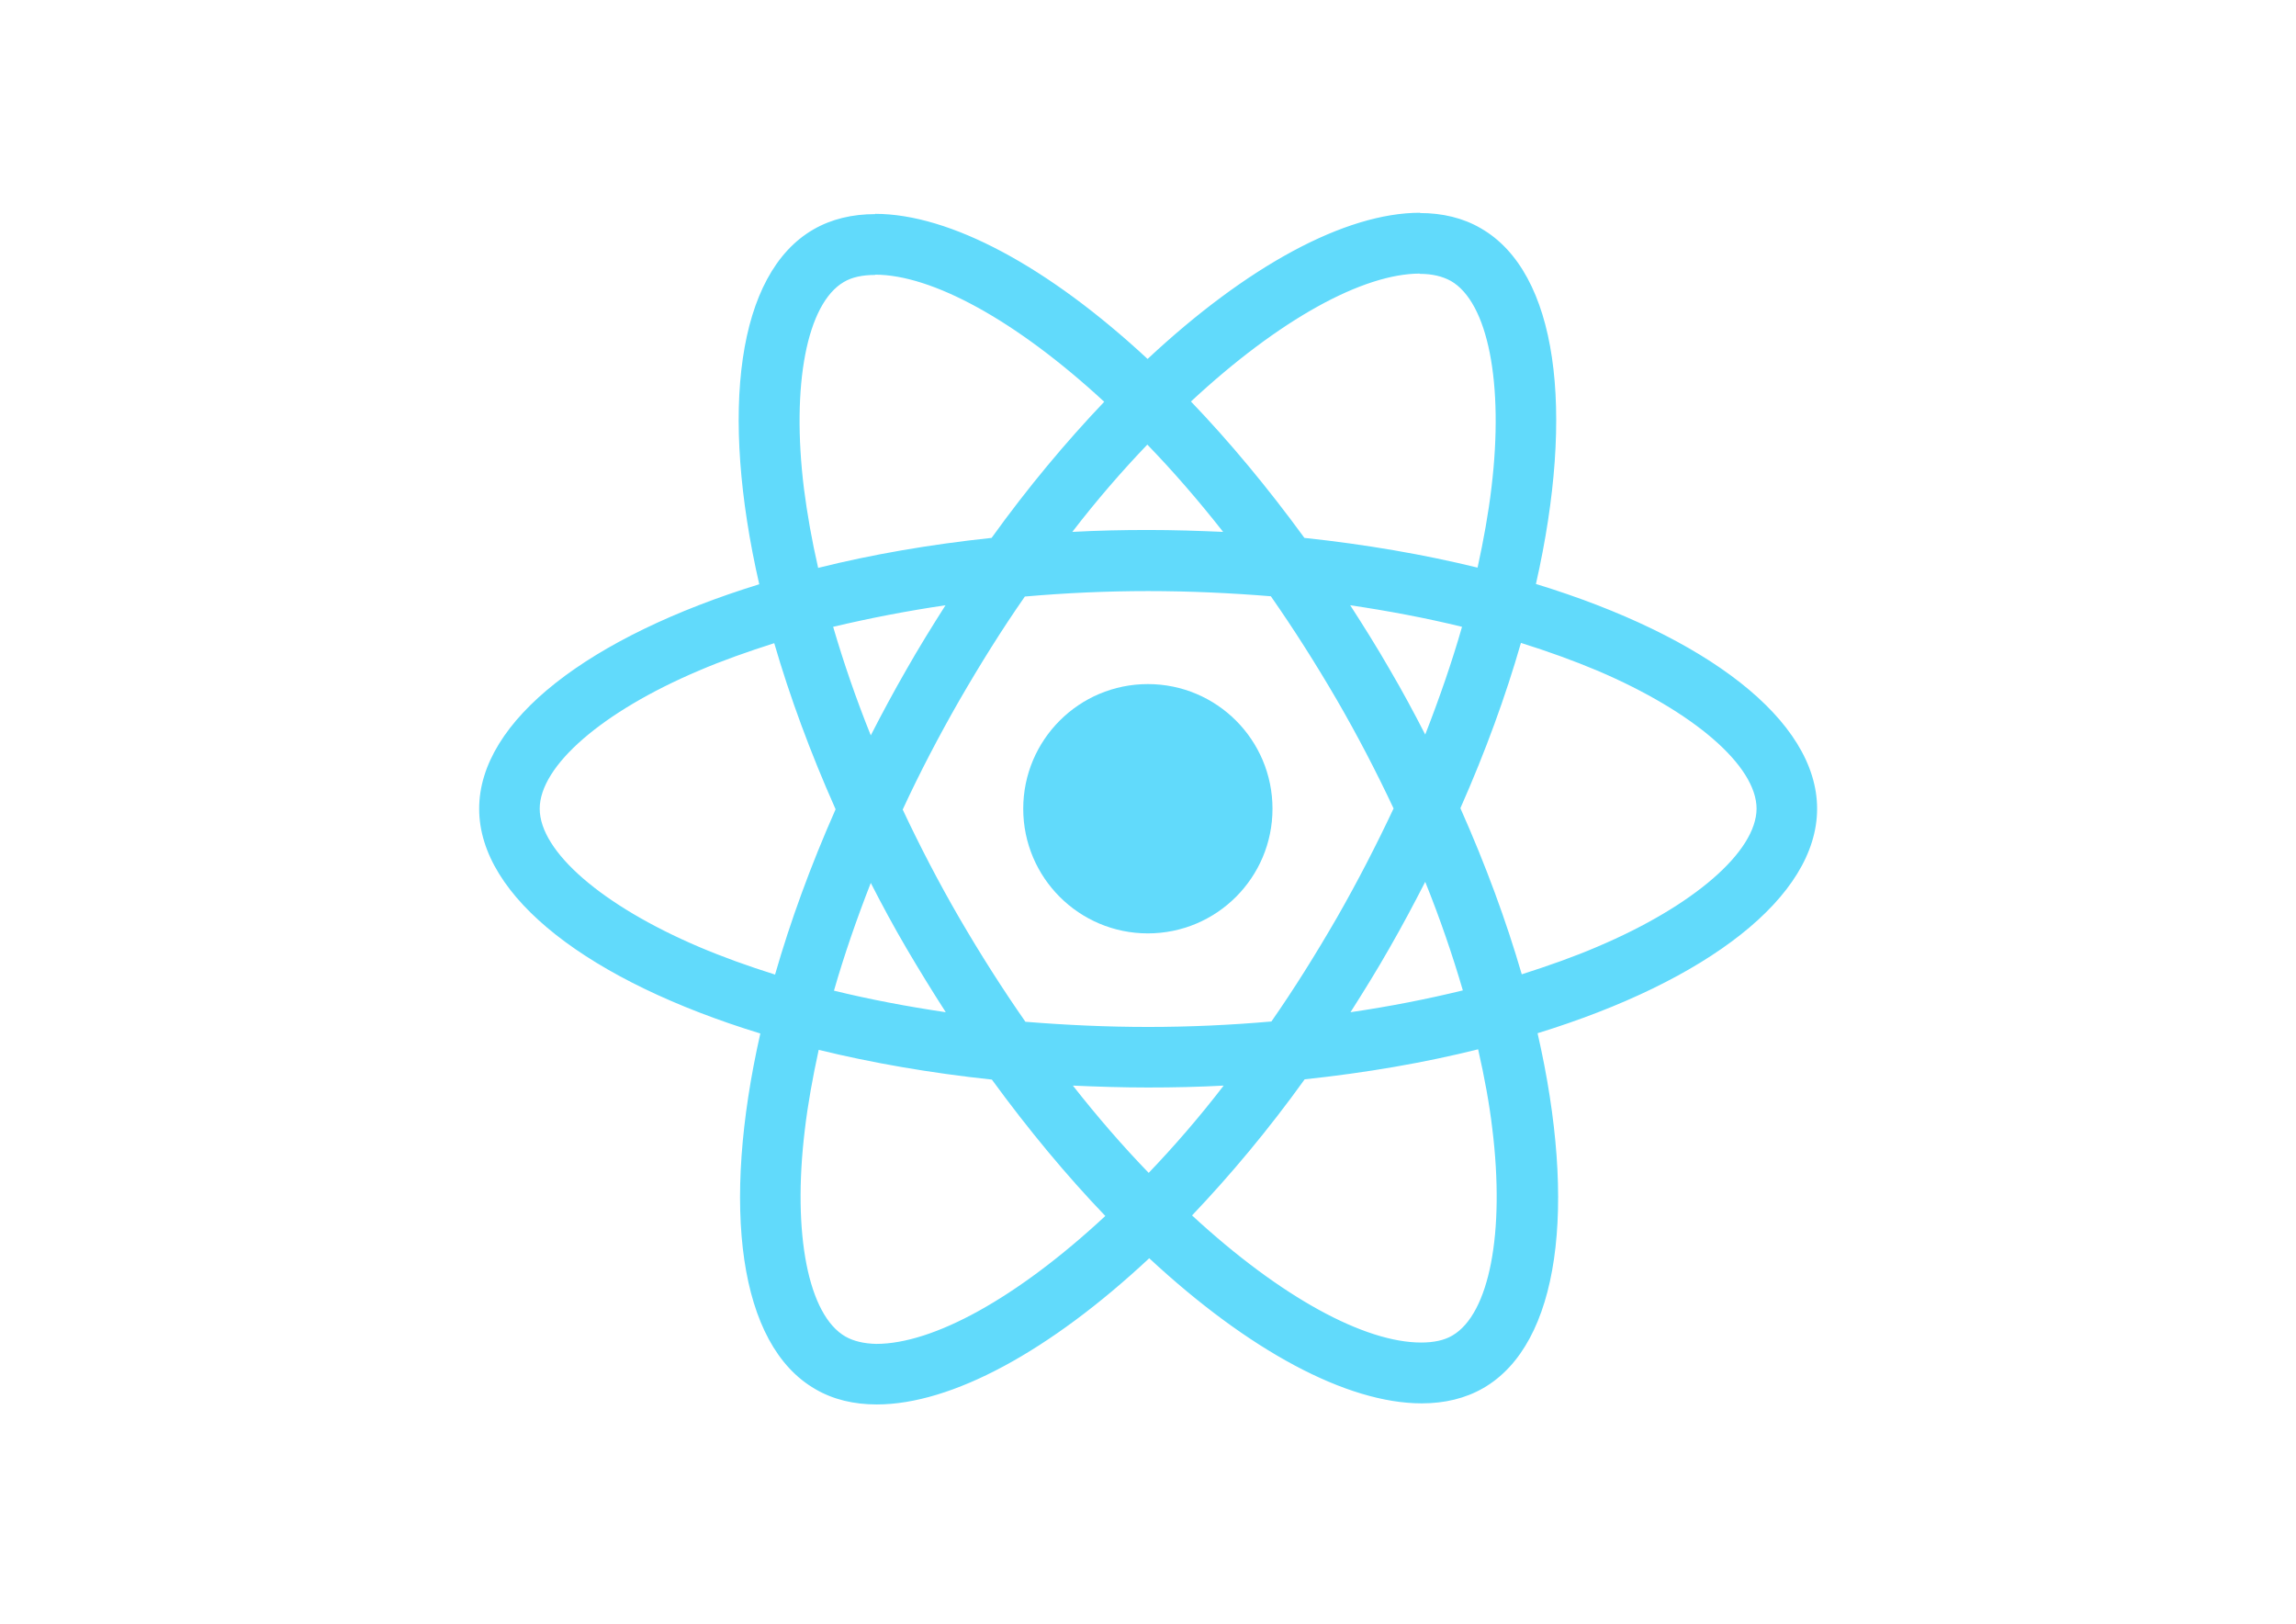
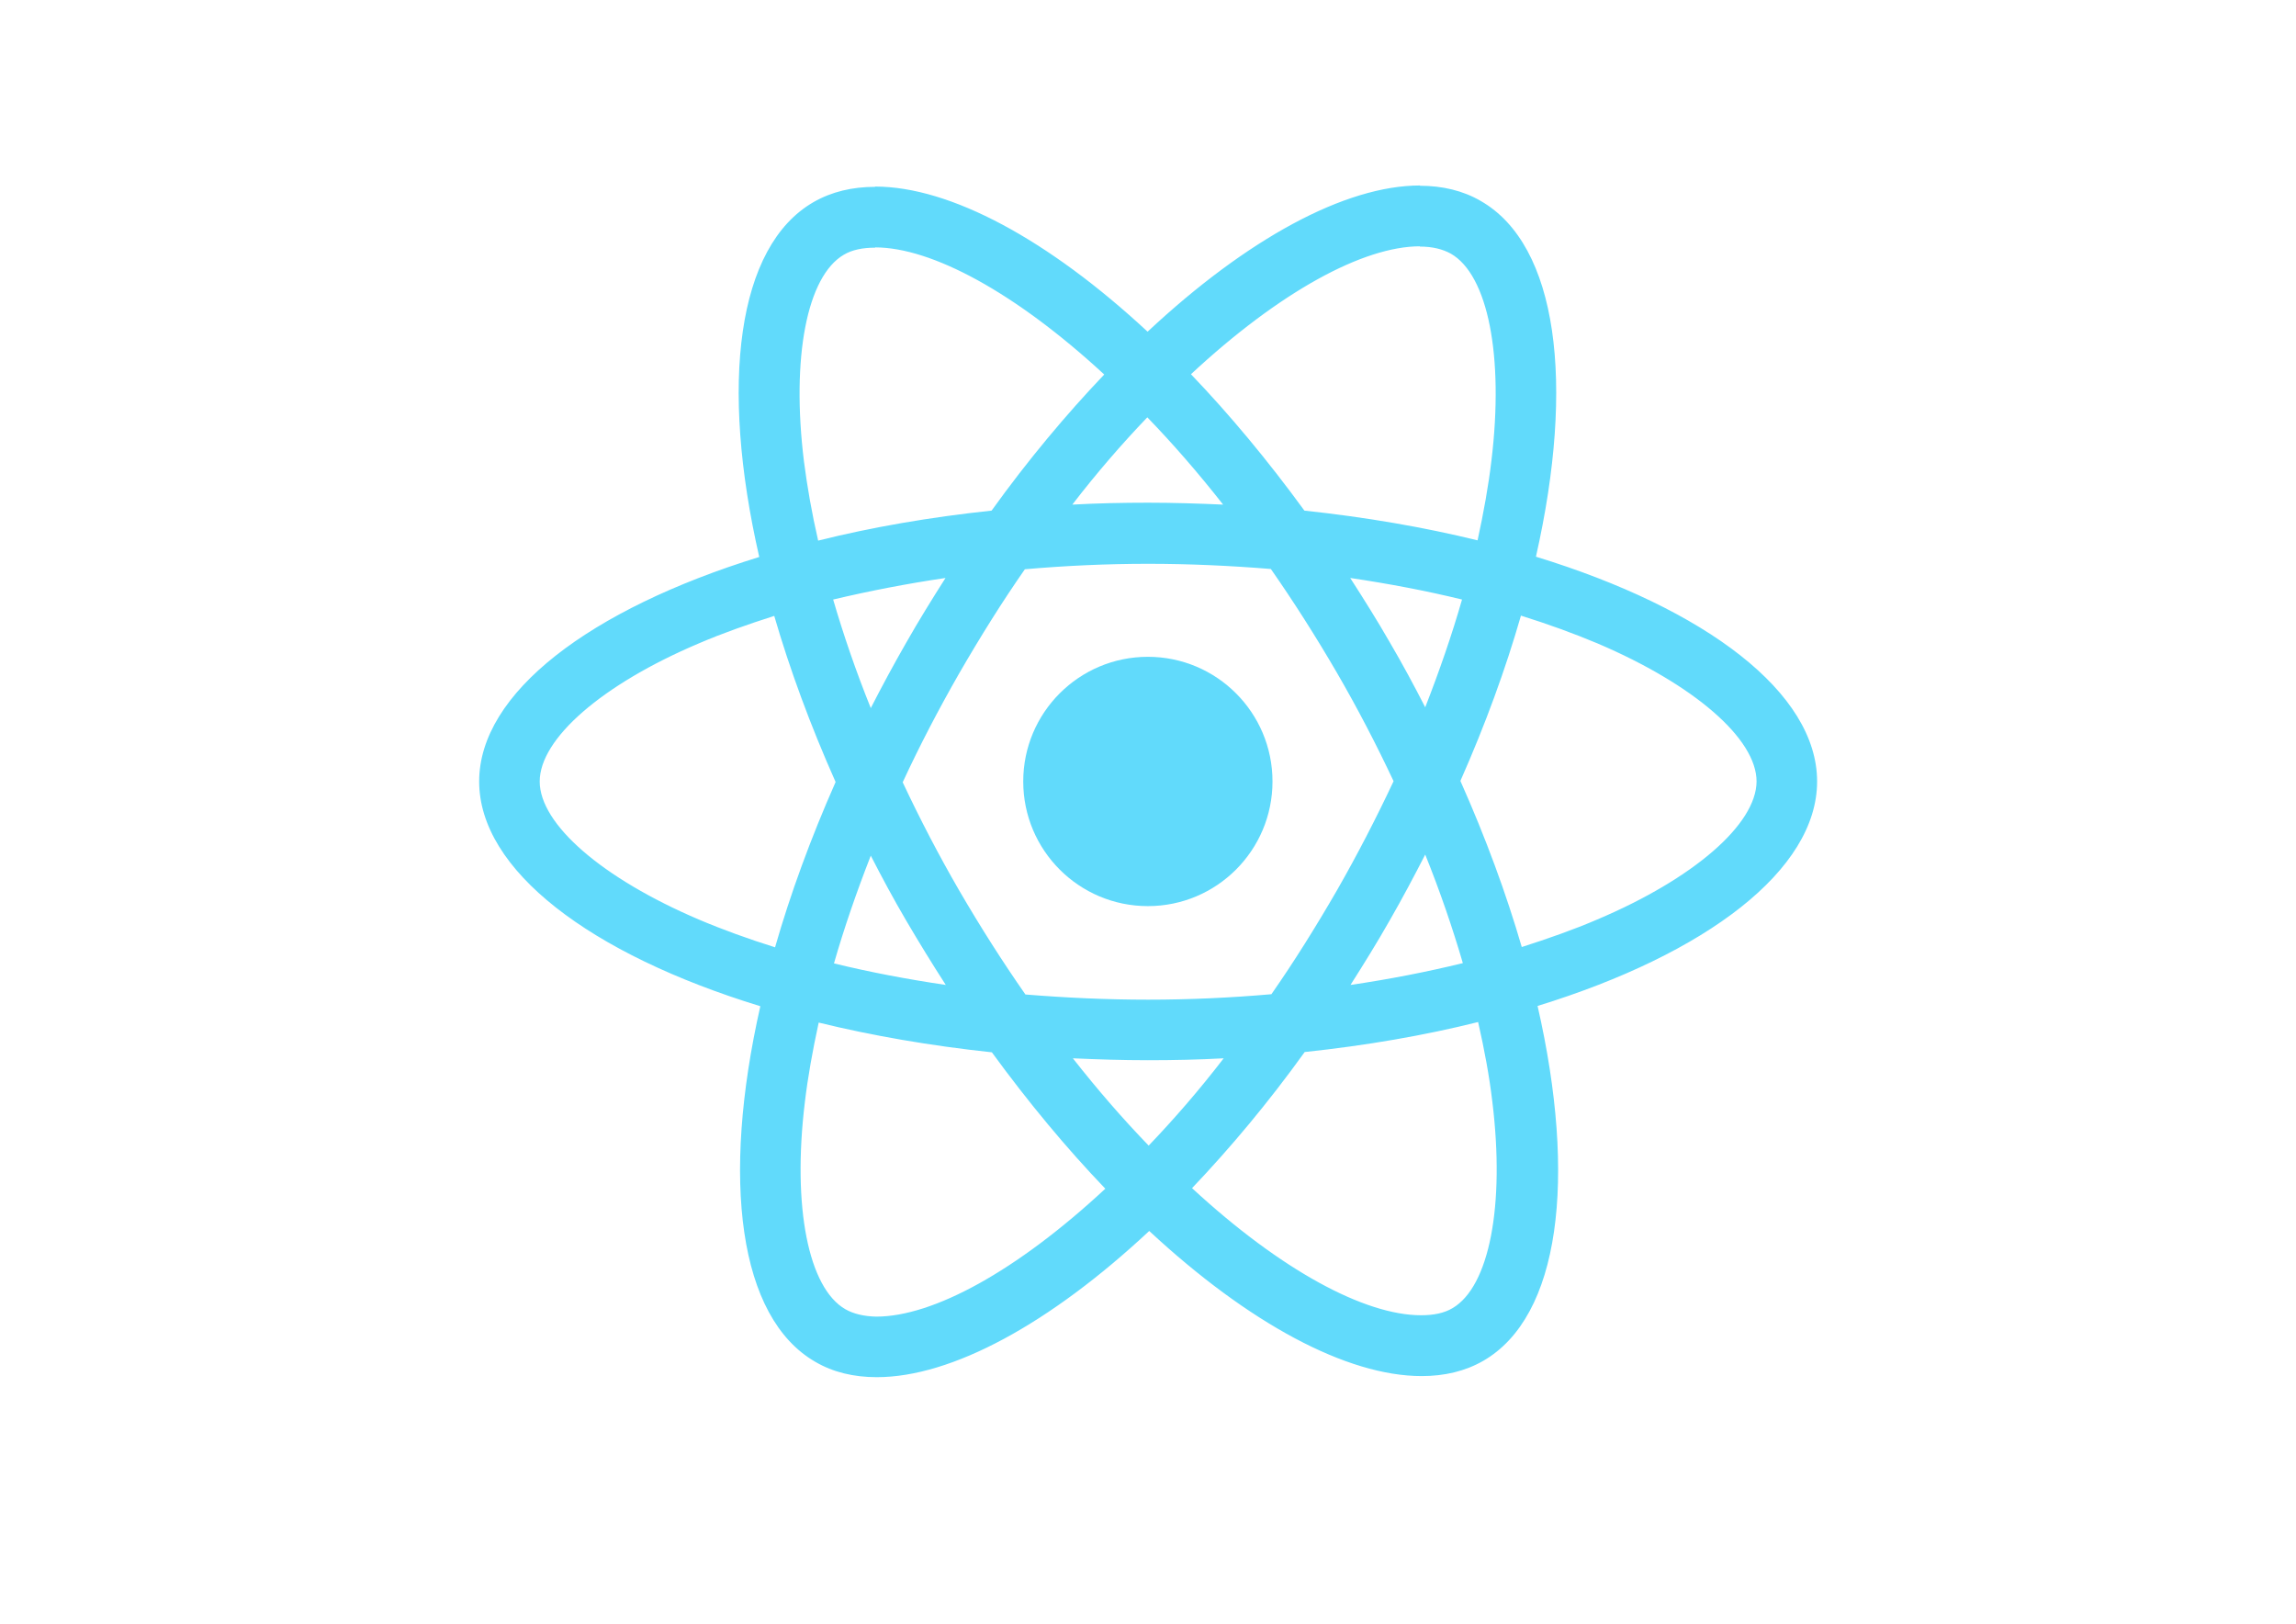
- <svg xmlns="http://www.w3.org/2000/svg" viewBox="0 0 841.9 595.3">
+ <svg xmlns="http://www.w3.org/2000/svg" viewBox="0 10 841.9 595.3">
  <g fill="#61DAFB">
    <path d="M666.3 296.5c0-32.5-40.7-63.3-103.1-82.4 14.4-63.6 8-114.2-20.2-130.4-6.5-3.8-14.1-5.6-22.4-5.6v22.3c4.6 0 8.3.9 11.4 2.6 13.6 7.8 19.5 37.5 14.9 75.7-1.1 9.4-2.9 19.3-5.1 29.4-19.6-4.8-41-8.5-63.5-10.9-13.5-18.5-27.5-35.3-41.6-50 32.6-30.3 63.2-46.9 84-46.9V78c-27.5 0-63.5 19.6-99.9 53.6-36.4-33.8-72.4-53.2-99.9-53.2v22.3c20.7 0 51.4 16.5 84 46.6-14 14.7-28 31.4-41.3 49.9-22.6 2.4-44 6.1-63.6 11-2.3-10-4-19.7-5.2-29-4.7-38.2 1.1-67.9 14.6-75.8 3-1.8 6.9-2.6 11.5-2.6V78.5c-8.4 0-16 1.8-22.6 5.6-28.1 16.2-34.4 66.7-19.9 130.1-62.2 19.2-102.7 49.9-102.7 82.3 0 32.5 40.7 63.3 103.1 82.4-14.4 63.6-8 114.2 20.2 130.4 6.5 3.8 14.1 5.6 22.5 5.6 27.5 0 63.5-19.6 99.9-53.6 36.4 33.8 72.4 53.2 99.9 53.2 8.4 0 16-1.8 22.6-5.6 28.1-16.2 34.4-66.7 19.9-130.1 62-19.1 102.5-49.9 102.5-82.3zm-130.2-66.7c-3.7 12.9-8.3 26.2-13.5 39.5-4.1-8-8.4-16-13.1-24-4.6-8-9.5-15.8-14.4-23.4 14.2 2.1 27.9 4.7 41 7.9zm-45.8 106.5c-7.8 13.5-15.8 26.3-24.1 38.2-14.9 1.3-30 2-45.2 2-15.1 0-30.2-.7-45-1.9-8.3-11.9-16.4-24.6-24.2-38-7.6-13.1-14.5-26.4-20.8-39.8 6.2-13.4 13.2-26.8 20.7-39.9 7.8-13.5 15.8-26.3 24.1-38.2 14.9-1.3 30-2 45.2-2 15.1 0 30.2.7 45 1.9 8.3 11.9 16.4 24.6 24.2 38 7.6 13.1 14.5 26.4 20.8 39.8-6.3 13.4-13.2 26.8-20.7 39.9zm32.3-13c5.4 13.4 10 26.8 13.8 39.8-13.1 3.2-26.9 5.9-41.2 8 4.9-7.7 9.8-15.6 14.4-23.7 4.6-8 8.9-16.1 13-24.1zM421.2 430c-9.3-9.6-18.6-20.3-27.8-32 9 .4 18.2.7 27.5.7 9.4 0 18.7-.2 27.8-.7-9 11.7-18.3 22.4-27.5 32zm-74.4-58.9c-14.2-2.1-27.9-4.7-41-7.9 3.7-12.9 8.3-26.2 13.5-39.5 4.1 8 8.4 16 13.1 24 4.7 8 9.5 15.8 14.4 23.4zM420.7 163c9.3 9.6 18.6 20.3 27.8 32-9-.4-18.2-.7-27.5-.7-9.4 0-18.7.2-27.8.7 9-11.7 18.3-22.4 27.5-32zm-74 58.9c-4.9 7.7-9.8 15.6-14.4 23.7-4.6 8-8.9 16-13 24-5.4-13.4-10-26.8-13.8-39.8 13.1-3.1 26.9-5.8 41.2-7.9zm-90.5 125.2c-35.4-15.1-58.3-34.9-58.3-50.6 0-15.7 22.9-35.6 58.3-50.6 8.6-3.7 18-7 27.7-10.1 5.7 19.6 13.2 40 22.5 60.9-9.2 20.8-16.6 41.1-22.2 60.6-9.9-3.1-19.3-6.5-28-10.2zM310 490c-13.6-7.8-19.5-37.5-14.9-75.7 1.1-9.4 2.9-19.3 5.1-29.4 19.6 4.8 41 8.5 63.5 10.9 13.5 18.5 27.5 35.3 41.6 50-32.6 30.3-63.2 46.9-84 46.9-4.5-.1-8.3-1-11.3-2.7zm237.2-76.2c4.7 38.2-1.1 67.9-14.6 75.8-3 1.8-6.9 2.6-11.5 2.6-20.7 0-51.4-16.5-84-46.6 14-14.7 28-31.4 41.3-49.9 22.6-2.4 44-6.1 63.6-11 2.3 10.1 4.1 19.8 5.2 29.1zm38.5-66.7c-8.6 3.7-18 7-27.7 10.1-5.7-19.6-13.2-40-22.5-60.9 9.2-20.8 16.6-41.1 22.2-60.6 9.9 3.1 19.3 6.5 28.1 10.2 35.4 15.1 58.3 34.9 58.3 50.6-.1 15.7-23 35.6-58.4 50.6zM320.8 78.4z" />
    <circle cx="420.9" cy="296.5" r="45.7" />
    <path d="M520.5 78.1z" />
  </g>
</svg>
